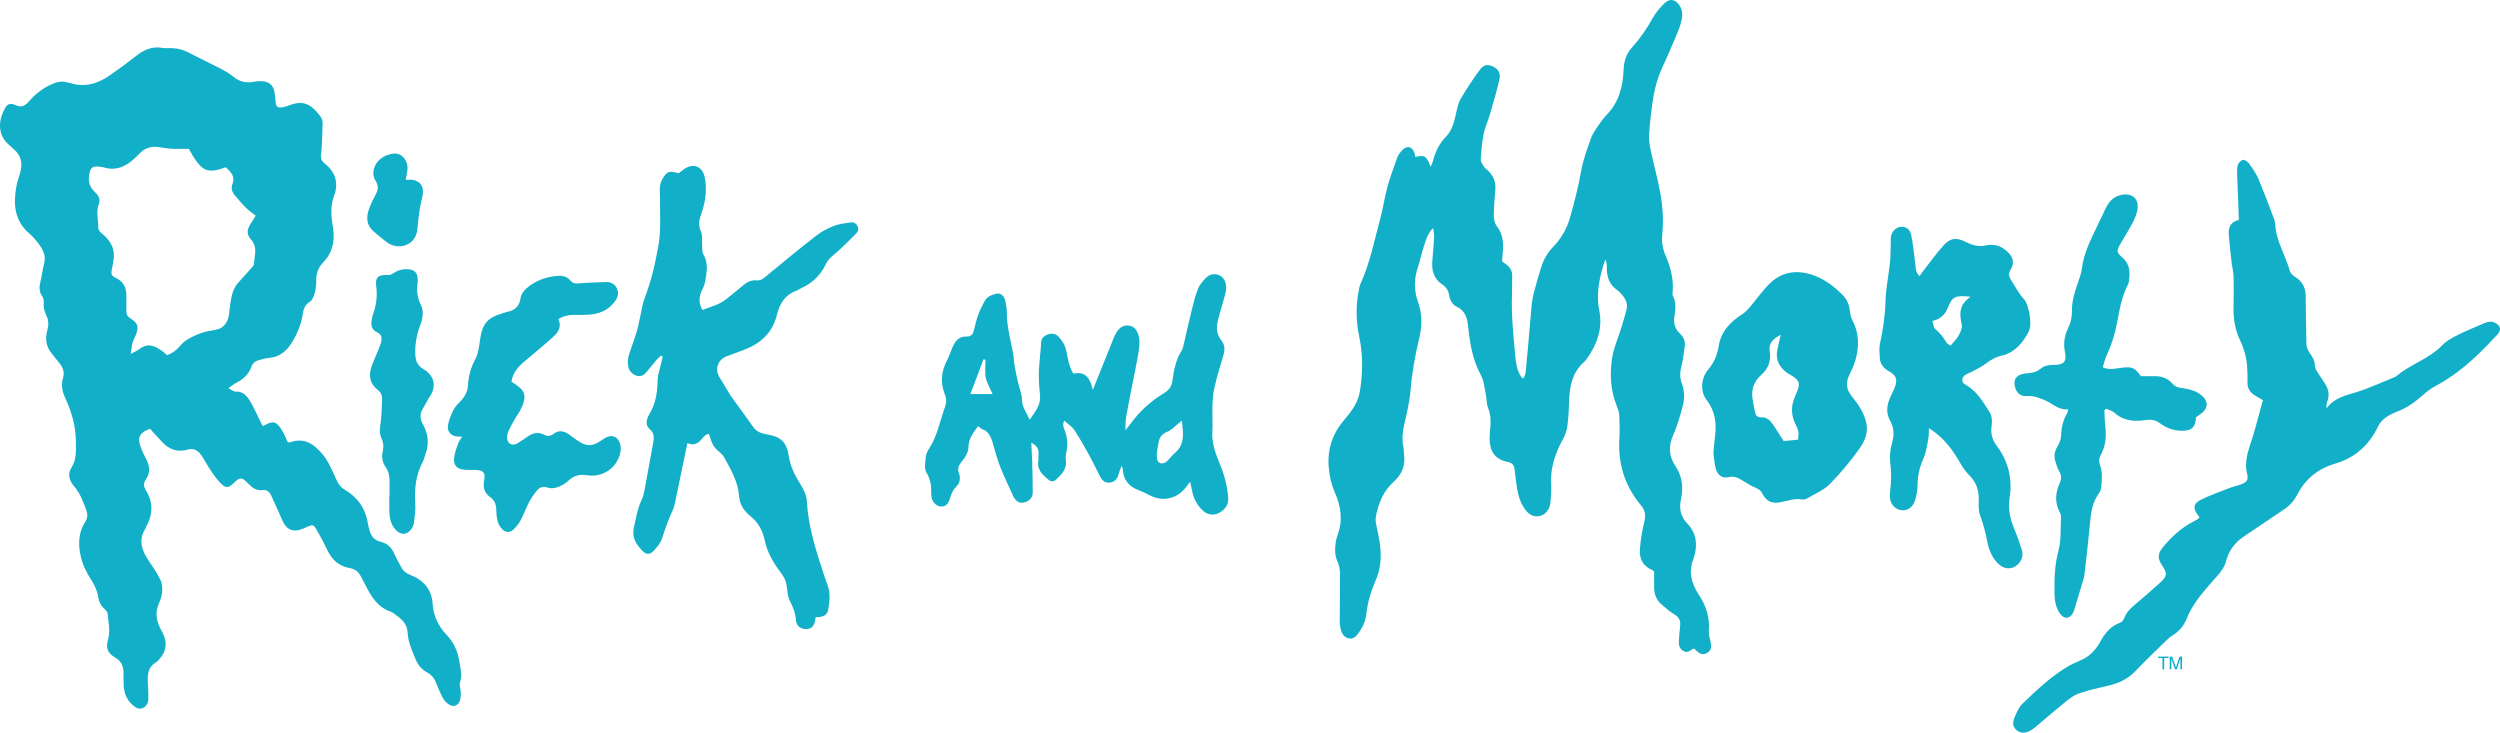
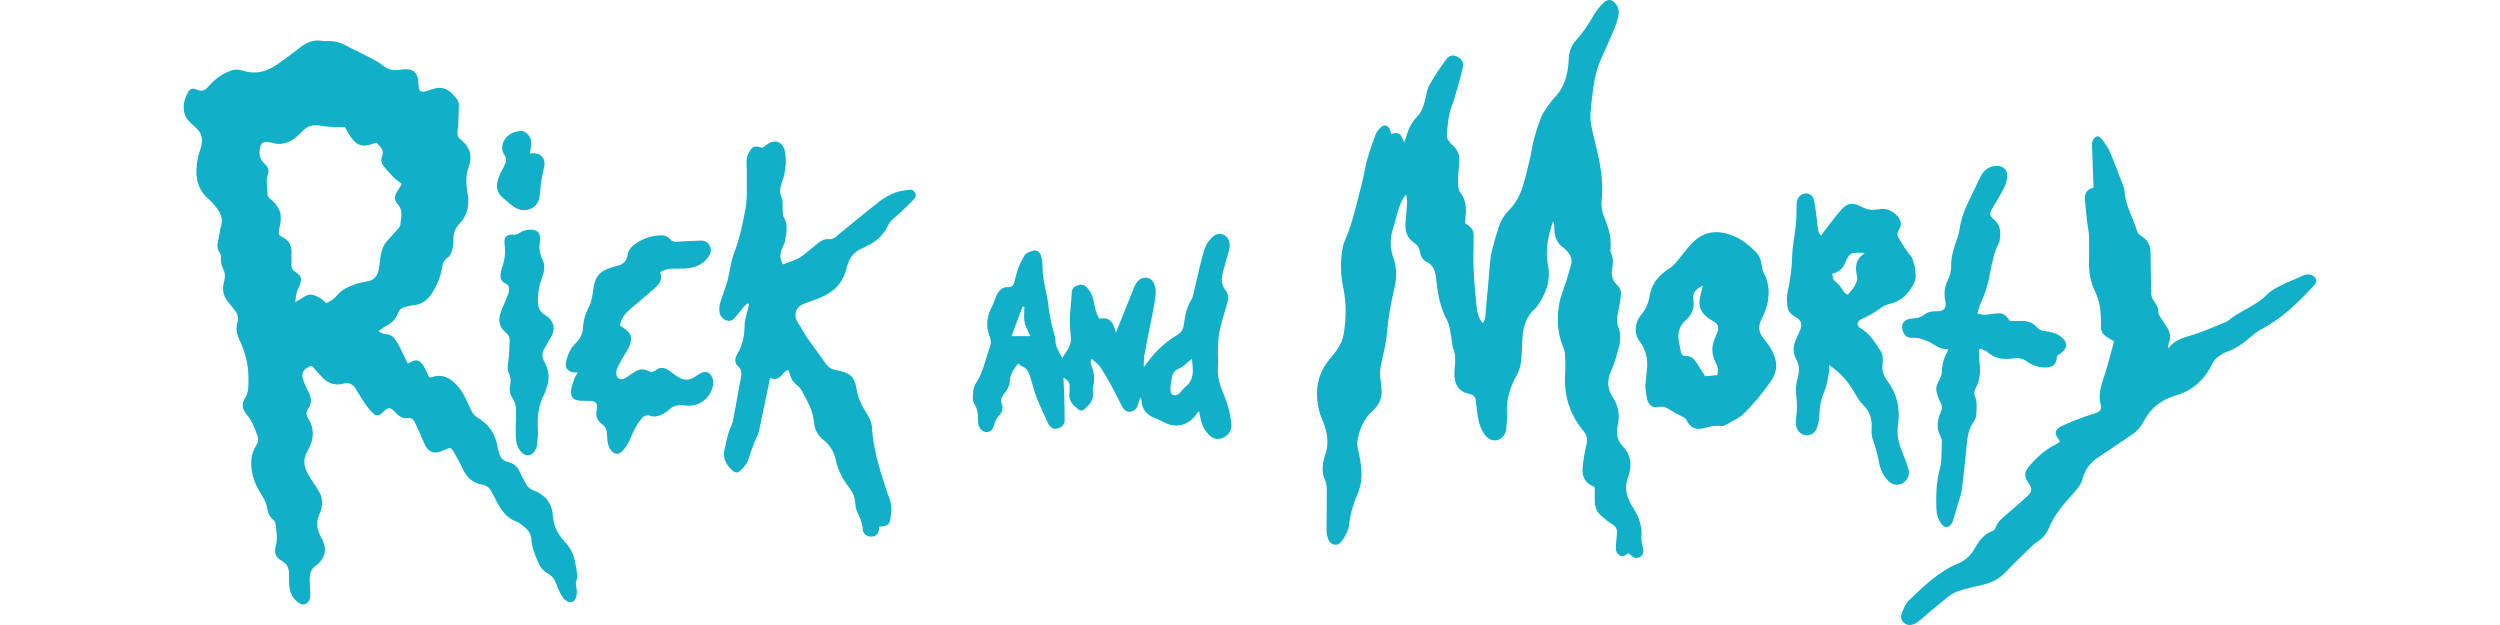
- <svg xmlns="http://www.w3.org/2000/svg" version="1.1" id="Layer_1" x="0px" y="0px" width="1000px" height="293.064px" viewBox="0 0 1000 293.064" enable-background="new 0 0 1000 293.064" xml:space="preserve">
+ <svg xmlns="http://www.w3.org/2000/svg" version="1.1" id="Layer_1" x="0px" y="0px" width="400px" height="100px" viewBox="0 0 1000 293.064" enable-background="new 0 0 1000 293.064" xml:space="preserve">
  <g>
    <path fill="#11B0C8" d="M683.542,252.254c0.399-5.251-1.055-9.865-3.934-14.23c-2.935-4.445-4.402-9.247-2.191-14.542l0.35-1.205   c1.299-4.771,0.705-9.179-2.822-12.838c-2.647-2.754-3.372-5.913-2.598-9.547c1.023-4.776,0.687-9.204-2.191-13.486   c-2.491-3.716-2.922-7.818-0.942-12.214c1.673-3.69,2.766-7.675,3.826-11.602c0.825-3.06,0.831-6.3-0.324-9.278   c-0.937-2.429-0.693-4.634-0.112-7.025c0.618-2.522,0.962-5.126,1.299-7.705c0.262-1.985-0.399-3.74-1.88-5.102   c-1.948-1.785-2.622-4.008-2.298-6.537c0.388-2.904,0.949-5.776-0.567-8.573c-0.269-0.487-0.112-1.236-0.069-1.861   c0.375-5.045-0.899-9.741-2.879-14.312c-1.136-2.635-1.616-5.407-1.317-8.273c0.575-5.563,0.225-11.114-0.742-16.565   c-1.043-5.863-2.686-11.608-3.922-17.44c-0.431-2.017-0.711-4.139-0.586-6.181c0.255-4.165,0.755-8.323,1.311-12.469   c0.675-4.996,1.898-9.841,4.052-14.449c2.067-4.458,3.984-8.991,5.901-13.518c0.687-1.636,1.273-3.328,1.686-5.052   c0.5-2.073,0.475-4.165-0.78-6.05c-1.667-2.504-3.865-2.972-6.051-0.874c-1.779,1.729-3.465,3.703-4.658,5.863   c-2.347,4.246-5.045,8.179-8.298,11.77c-2.267,2.504-3.234,5.489-3.372,8.898c-0.256,6.625-1.768,12.832-6.568,17.845   c-1.368,1.43-2.566,3.041-3.671,4.689c-1.112,1.636-2.279,3.328-2.911,5.17c-1.504,4.339-3.14,8.71-3.908,13.218   c-1.018,6-2.592,11.808-4.184,17.665c-1.323,4.864-3.584,8.86-6.993,12.37c-2.16,2.223-3.672,4.858-4.614,7.767   c-1.131,3.484-2.117,7.006-3.06,10.547c-0.425,1.611-0.719,3.278-0.874,4.932c-0.725,7.917-1.3,15.848-2.104,23.746   c-0.194,1.873-0.024,3.953-1.324,5.651l-0.555-0.486c-2.073-2.854-2.323-6.157-2.642-9.529c-0.737-7.905-1.542-15.791-1.224-23.752   c0.094-2.404,0-4.814,0.074-7.218c0.063-1.967-0.761-3.428-2.248-4.602c-0.567-0.443-1.154-0.855-1.811-1.343   c0.119-1.48,0.237-2.935,0.351-4.383c0.268-3.534-0.213-6.818-2.499-9.784c-0.817-1.049-1.173-2.71-1.16-4.084   c0.03-3.546,0.361-7.099,0.644-10.64c0.218-2.935-0.838-5.32-2.886-7.336c-0.524-0.506-1.205-0.918-1.58-1.511   c-0.586-0.924-1.436-1.992-1.379-2.953c0.18-3.428,0.48-6.881,1.148-10.24c0.524-2.648,1.729-5.152,2.485-7.762   c1.361-4.721,2.784-9.422,3.858-14.211c0.55-2.448-0.668-4.159-2.729-5.088c-1.973-0.906-3.622-0.688-5.201,1.467   c-2.717,3.697-5.258,7.549-7.568,11.501c-1.018,1.754-1.436,3.902-1.892,5.926c-0.756,3.397-1.567,6.775-4.102,9.347   c-2.742,2.785-4.24,6.175-5.214,9.878c-0.156,0.612-0.47,1.186-0.831,2.073c-1.711-4.408-2.41-4.839-6.119-3.953   c-0.132-0.599-0.181-1.23-0.412-1.786c-1.03-2.491-2.99-2.878-4.839-0.887c-0.774,0.825-1.561,1.773-1.942,2.816   c-1.43,3.928-2.872,7.862-3.99,11.876c-1.111,4.027-1.673,8.205-2.753,12.238c-2.385,8.879-4.14,17.945-7.968,26.4   c-0.468,1.03-0.644,2.204-0.855,3.328c-1.111,6.051-0.942,12.07,0.337,18.083c1.53,7.155,1.381,14.348,0.263,21.542   c-0.712,4.651-3.44,8.241-6.381,11.682c-4.658,5.438-6.694,11.694-6.113,18.856c0.28,3.484,1.018,6.795,2.422,9.998   c2.437,5.531,3.335,11.194,1.131,17.058c-0.369,0.975-0.637,2.012-0.762,3.041c-0.331,2.598-0.431,5.146,0.749,7.687   c0.669,1.455,0.968,3.203,0.98,4.826c0.044,6.388-0.106,12.77-0.119,19.157c-0.006,1.13,0.206,2.292,0.513,3.385   c0.431,1.586,1.354,2.885,3.048,3.277c1.834,0.425,2.959-0.774,3.907-2.065c1.698-2.317,2.897-4.878,3.185-7.757   c0.525-5.176,2.224-9.958,4.246-14.698c0.912-2.159,1.287-4.639,1.442-6.999c0.3-4.633-0.718-9.153-1.68-13.662   c-0.237-1.105-0.411-2.311-0.219-3.403c0.956-5.376,3.011-10.353,7.101-14.023c3.365-3.041,4.764-6.476,4.184-10.858   c-0.132-1.043-0.051-2.117-0.27-3.135c-0.692-3.153-0.28-6.194,0.425-9.304c0.962-4.277,2.048-8.579,2.404-12.931   c0.593-7.226,1.829-14.293,3.528-21.312c1.186-4.871,1.205-9.704-0.531-14.518c-1.686-4.683-1.536-9.428,0.094-14.167   c0.812-2.367,1.261-4.852,2.041-7.231c0.862-2.635,1.462-5.432,3.91-8.111c0.199,1.518,0.474,2.498,0.431,3.453   c-0.169,3.135-0.388,6.263-0.7,9.373c-0.393,4.04,0.469,7.505,4.053,9.872c1.592,1.042,2.41,2.548,2.717,4.396   c0.317,1.855,1.248,3.603,2.84,4.334c3.771,1.742,4.402,4.982,4.752,8.498l0.094,0.936c0.743,6.256,1.842,12.357,4.951,18.026   c1.256,2.286,1.425,5.189,1.979,7.83c0.375,1.73,0.219,3.635,0.881,5.227c1.305,3.165,1.087,6.307,0.756,9.565   c-0.681,6.938,1.192,10.946,7.336,12.164c1.518,0.299,2.367,1.224,2.511,2.791c0.156,1.555,0.361,3.109,0.562,4.664   c0.524,4.059,1.156,8.105,3.69,11.514c1.48,1.992,3.371,3.142,5.964,2.542c2.135-0.5,3.902-2.679,4.139-5.332   c0.225-2.398,0.419-4.821,0.281-7.212c-0.375-6.519,1.537-12.369,4.64-17.989c0.887-1.605,1.586-3.453,1.835-5.265   c0.45-3.303,0.606-6.661,0.706-10.003c0.181-6.031,1.268-11.669,6.119-15.884l0.631-0.7c4.358-5.969,6.825-12.419,5.295-19.962   c-1.168-5.794-0.162-11.439,1.38-17.021c0.3-1.093,0.749-2.148,1.137-3.222c0.53,1.287,0.53,2.436,0.53,3.584   c0.007,3.547,1.093,6.563,4.146,8.68c0.763,0.53,1.406,1.255,2.023,1.966c1.512,1.755,2.316,3.734,1.655,6.082   c-0.612,2.216-1.23,4.427-1.905,6.631c-1.311,4.29-3.228,8.498-3.858,12.881c-0.893,6.219-0.587,12.544,1.836,18.557   c0.493,1.243,0.993,2.572,1.074,3.89c0.162,3.029,0.249,6.082,0.056,9.104c-0.668,10.19,2.11,19.231,8.698,27.062   c1.711,2.023,1.86,4.152,1.224,6.719c-0.868,3.521-1.448,7.149-1.724,10.765c-0.305,3.884,1.299,6.931,5.17,8.417l0.537,0.563   c0,1.973,0.019,4.064-0.012,6.149c-0.031,2.772,0.886,5.164,2.984,6.981c1.648,1.437,3.341,2.891,5.207,4.015   c1.905,1.155,2.479,2.635,2.204,4.733c-0.262,1.967-0.361,3.952-0.492,5.938c-0.106,1.666,0.312,3.134,1.923,3.977   c1.492,0.78,2.585-0.125,3.702-0.931l0.605-0.037l0.4,0.438c1.829,1.842,3.009,2.153,4.627,1.229c1.61-0.924,1.947-2.272,1.36-4.62   C683.818,255.146,683.436,253.66,683.542,252.254" />
    <path fill="#11B0C8" d="M183.694,264.331c-0.612-3.877-2.197-7.374-4.97-10.284c-3.334-3.527-5.37-7.604-5.682-12.563   c-0.362-5.695-3.627-9.448-8.797-11.446c-1.699-0.661-2.904-1.554-3.715-3.103c-0.968-1.849-2.073-3.646-2.878-5.563   c-1.024-2.429-2.81-4.064-5.214-4.596c-2.804-0.631-4.04-2.335-4.658-4.839c-0.231-0.918-0.543-1.817-0.681-2.748   c-0.942-6-4.221-10.396-9.366-13.431c-1.642-0.974-2.46-2.329-3.234-4.009c-1.574-3.403-3.01-7.031-5.333-9.878   c-3.31-4.053-7.474-7.175-13.356-4.852l-0.743-0.206c-0.711-1.492-1.355-3.153-2.254-4.665c-2.198-3.665-3.634-3.989-7.318-1.866   l-0.505,0.031c-0.319-0.662-0.662-1.393-1.024-2.123c-1.261-2.522-2.392-5.127-3.827-7.549c-1.287-2.174-2.841-4.146-5.882-4.003   c-0.774,0.037-1.58-0.687-2.947-1.329c1.53-1.063,2.322-1.768,3.234-2.217c2.841-1.418,4.989-3.479,6.063-6.476   c0.487-1.349,1.393-2.098,2.61-2.473c1.492-0.456,3.028-0.861,4.577-0.999c4.171-0.375,6.937-2.86,8.966-6.132   c2.092-3.372,3.634-7.068,4.284-11.052c0.331-2.061,0.693-3.934,2.816-5.188c1.005-0.593,1.63-2.161,1.998-3.409   c0.45-1.586,0.644-3.304,0.625-4.952c-0.031-2.866,0.687-5.263,2.747-7.399c3.772-3.877,4.839-8.673,3.959-13.937   c-0.712-4.252-1.161-8.417,0.419-12.669c1.879-5.033,0.68-9.51-3.622-12.9c-1.317-1.037-1.805-2.179-1.58-3.771   c0.137-0.931,0.231-1.874,0.274-2.816c0.15-3.228,0.337-6.456,0.356-9.69c0-0.887-0.313-1.936-0.843-2.642   c-3.74-4.964-6.744-6.481-12.02-4.639c-1.087,0.381-2.18,0.8-3.303,0.974c-1.817,0.299-2.46-0.287-2.654-2.117   c-0.137-1.349-0.156-2.722-0.431-4.046c-0.55-2.778-2.154-4.127-5.008-4.277c-1.037-0.057-2.104-0.006-3.122,0.194   c-3.153,0.618-5.863,0.094-8.423-2.08c-1.798-1.542-4.021-2.616-6.15-3.727c-3.703-1.936-7.518-3.659-11.196-5.639   c-2.272-1.236-4.626-1.886-7.181-1.979c-1.249-0.05-2.535,0.125-3.759-0.094c-4.058-0.73-7.337,0.75-10.446,3.179   c-3.465,2.704-6.993,5.338-10.615,7.83c-4.758,3.278-9.909,4.92-15.71,3.066l-1.224-0.25c-2.36-0.743-4.49-0.131-6.656,0.88   c-3.49,1.636-6.394,3.971-8.873,6.862c-1.455,1.705-2.935,2.354-5.183,1.324c-1.998-0.906-3.153-0.531-4.102,1.037   c-2.272,3.753-3.74,9.953,0.974,14.423c0.762,0.718,1.524,1.437,2.33,2.104c3.266,2.704,3.708,6.1,2.503,9.94   c-0.524,1.692-1.105,3.391-1.417,5.126c-1.268,7.149-0.711,13.793,5.383,18.895c1.273,1.062,2.36,2.392,3.378,3.715   c1.823,2.367,3.197,4.883,2.367,8.099c-0.625,2.422-0.893,4.932-1.505,7.349c-0.519,2.042-0.519,3.883,0.687,5.707   c0.431,0.649,0.737,1.579,0.662,2.329c-0.199,1.96,0.219,3.727,1.062,5.463c0.906,1.854,0.98,3.697,0.394,5.757   c-0.962,3.359-0.593,6.631,1.773,9.459c1.011,1.205,1.923,2.479,2.934,3.684c1.505,1.786,2.248,3.678,1.542,6.076   c-0.799,2.71-0.381,5.295,0.843,7.898c2.598,5.538,4.284,11.408,4.309,17.546c0.006,3.479,0.337,7.118-1.748,10.347   c-1.761,2.717-0.756,5.457,1.042,7.529c2.498,2.885,3.666,6.275,4.914,9.723c0.587,1.63,0.45,3.017-0.468,4.459   c-2.754,4.339-2.904,8.997-1.786,13.893c0.787,3.44,2.335,6.5,4.208,9.397c1.336,2.066,2.341,4.202,2.716,6.612   c0.313,2.048,1.124,3.765,2.748,5.126c0.512,0.431,1.011,1.156,1.067,1.799c0.337,3.408,1.149,6.769,0.169,10.266   c-0.999,3.552-0.175,5.438,3.066,7.367c2.173,1.292,2.972,3.129,3.097,5.426c0.094,1.773-0.025,3.566,0.063,5.339   c0.175,3.134,1.13,5.963,3.628,8.062c1.13,0.949,2.348,1.923,3.946,1.248c1.629-0.674,2.292-2.135,2.323-3.796   c0.043-1.979-0.05-3.978-0.181-5.957c-0.225-3.452-0.1-6.73,3.447-8.679l0.462-0.419c3.722-3.689,4.109-7.562,1.524-12.145   c-1.898-3.372-2.766-6.95-1.068-10.789c0.668-1.512,1.225-3.179,1.343-4.814c0.106-1.599-0.038-3.416-0.73-4.814   c-1.343-2.697-3.109-5.195-4.777-7.73c-2.616-3.971-4.096-8.022-1.28-12.544l0.387-0.855c2.672-4.876,2.909-9.747-0.112-14.573   c-0.924-1.475-1.043-2.891-0.006-4.377c1.929-2.735,1.548-5.47,0.043-8.268c-0.893-1.648-1.667-3.384-2.292-5.145   c-1.199-3.372-0.112-5.421,3.903-6.844c1.592,1.735,3.309,3.702,5.12,5.582c2.691,2.784,6.038,3.858,9.735,2.804   c2.785-0.793,4.433,0.362,5.788,2.41c1.442,2.186,2.666,4.508,4.146,6.656c1.18,1.704,2.466,3.384,3.965,4.808   c1.567,1.505,2.791,1.305,4.358-0.207c2.91-2.833,3.534-2.884,6.313,0.007c1.524,1.605,3.166,2.747,5.464,2.474   c1.717-0.213,2.81,0.505,3.49,2.01c1.455,3.234,3.016,6.425,4.352,9.703c1.674,4.121,4.44,5.42,8.43,3.734   c0.574-0.243,1.137-0.524,1.723-0.762c2.254-0.911,2.485-0.956,3.778,1.229c1.592,2.691,3.047,5.477,4.383,8.311   c1.792,3.779,4.739,6.257,8.717,6.956c2.422,0.431,3.696,1.568,4.67,3.534c0.506,1.031,1.118,2.018,1.624,3.048   c2.348,4.764,5.008,9.21,10.496,10.978l1.049,0.674c2.704,1.873,5.258,3.814,5.439,7.561c0.187,3.723,1.71,7.081,3.097,10.478   c0.949,2.317,2.329,4.184,4.565,5.383c1.817,0.98,3.053,2.441,3.777,4.415c0.693,1.86,1.53,3.677,2.41,5.45   c1.23,2.461,3.465,3.991,5.033,3.578c1.63-0.431,2.491-2.223,2.41-5.301c-0.031-1.349-0.724-2.847-0.331-4.016   C185.012,270.006,184.144,267.178,183.694,264.331 M88.429,131.164c-0.649,0.412-1.474,0.581-2.242,0.75   c-1.705,0.399-3.484,0.568-5.139,1.118c-1.873,0.625-3.728,1.411-5.451,2.385c-1.324,0.756-2.604,1.761-3.559,2.928   c-1.374,1.692-2.991,2.866-5.202,3.753c-0.75-0.63-1.467-1.374-2.31-1.942c-3.697-2.492-5.932-2.672-8.885-0.456   c-0.806,0.606-1.749,1.012-3.341,1.911c0.3-1.973,0.381-3.259,0.712-4.477c0.306-1.099,0.93-2.104,1.336-3.178   c1.249-3.297,0.868-4.677-2.142-6.588c-1.236-0.78-1.705-1.68-1.673-3.065c0.05-2.092,0.019-4.19,0.006-6.288   c-0.012-3.091-1.243-5.401-4.127-6.794c-1.936-0.937-2.104-1.611-1.629-3.759c0.299-1.311,0.549-2.66,0.699-4.002   c0.531-4.521-1.729-7.668-5.051-10.347c-0.568-0.456-1.149-1.324-1.13-1.992c0.075-3.203-0.993-6.406,0.263-9.622   c0.793-2.042-0.5-3.678-1.886-4.996c-2.173-2.048-2.429-4.533-1.892-7.218c0.443-2.26,1.48-2.941,3.747-2.629   c0.618,0.094,1.268,0.106,1.86,0.281c5.146,1.555,9.198-0.399,12.782-3.921c0.593-0.587,1.217-1.156,1.798-1.755   c1.967-2.036,4.396-2.754,7.144-2.466c1.773,0.181,3.521,0.605,5.289,0.699c2.285,0.125,4.571,0.038,7.118,0.038   c4.995,9.072,7.137,10.159,14.83,7.361c1.848,1.867,3.927,3.56,2.572,6.856c-0.618,1.518-0.056,3.135,1.024,4.402   c1.486,1.755,2.972,3.516,4.602,5.133c1.105,1.105,2.454,1.967,3.722,2.96c-0.812,1.342-1.199,2.054-1.655,2.71   c-1.854,2.679-2.223,4.552-0.206,6.862c2.785,3.178,1.324,6.525,1.161,9.866l-0.393,0.824c-1.985,2.236-4.009,4.452-5.988,6.694   c-1.96,2.217-2.547,4.989-2.997,7.78c-0.262,1.648-0.355,3.329-0.618,4.983C91.232,128.104,90.327,129.977,88.429,131.164" />
    <path fill="#11B0C8" d="M997.936,129.072c-1.467-0.711-2.871-0.375-4.246,0.219c-3.54,1.53-7.131,2.972-10.571,4.702   c-2.223,1.111-4.569,2.348-6.243,4.109c-5.239,5.532-12.781,7.542-18.401,12.432l-0.562,0.274   c-5.033,2.029-9.973,4.358-15.136,5.988c-4.502,1.418-9.129,2.272-12.163,6.581c-0.075-1.123,0.024-2.035,0.336-2.872   c0.925-2.466,0.5-4.739-0.842-6.888c-0.993-1.598-2.123-3.115-3.109-4.72c-0.476-0.768-1.063-1.667-1.05-2.492   c0.051-2.054-0.861-3.546-2.01-5.12c-0.737-1.03-1.343-2.422-1.38-3.665c-0.194-6.475-0.163-12.951-0.288-19.419   c-0.063-3.259-1.467-5.789-4.326-7.524c-0.831-0.506-1.762-1.38-2.005-2.254c-1.736-6.326-5.545-12.002-5.832-18.776   c-0.038-0.718-0.25-1.455-0.506-2.129c-2.061-5.37-4.04-10.771-6.281-16.059c-0.924-2.186-2.36-4.19-3.766-6.132   c-0.537-0.725-1.86-1.592-2.473-1.374c-0.898,0.306-1.898,1.455-2.079,2.392c-0.324,1.705-0.131,3.515-0.063,5.289   c0.175,5.414,0.394,10.84,0.605,16.347c-3.409,0.762-4.233,3.035-4.04,5.757c0.263,3.641,0.687,7.262,1.1,10.883   c0.237,2.073,0.768,4.122,0.83,6.194c0.113,4.077,0.044,8.167-0.025,12.244c-0.074,4.571,0.668,8.992,2.636,13.113   c1.636,3.458,2.653,7.03,2.822,10.839c0.094,1.98,0.2,3.972,0.138,5.952c-0.057,1.96,0.655,3.502,2.16,4.646   c1.049,0.793,2.248,1.385,3.99,2.435c-1.361,4.938-2.617,10.003-4.165,14.985c-1.479,4.783-3.485,9.372-2.116,14.643   c0.623,2.379-0.332,3.354-2.705,4.171c-1.479,0.513-3.027,0.844-4.488,1.411c-3.791,1.479-7.65,2.835-11.296,4.634   c-3.141,1.555-3.322,3.546-1.1,6.287l0.481,0.693l-0.362,0.587c-0.706,0.437-1.43,0.855-2.173,1.236   c-4.739,2.454-8.566,5.988-11.945,10.034c-2.291,2.747-2.329,4.596-0.468,7.399c2.167,3.253,2.116,4.34-0.749,6.93   c-3.484,3.16-7.057,6.227-10.641,9.267c-1.623,1.38-2.997,2.86-3.746,4.921c-0.25,0.692-0.855,1.523-1.498,1.755   c-3.797,1.379-6.17,4.195-8.018,7.586c-1.643,3.022-3.84,5.482-6.912,7.075c-1.661,0.854-3.472,1.436-5.102,2.348   c-7.287,4.077-13.269,9.821-19.226,15.541c-1.368,1.312-2.173,3.291-2.966,5.083c-0.831,1.854-1.229,3.84,0.692,5.432   c1.618,1.336,3.547,1.343,5.839-0.006l1.28-0.899c4.245-3.565,8.423-7.205,12.737-10.684c1.6-1.293,3.397-2.554,5.313-3.19   c3.747-1.249,7.624-2.142,11.495-3.01c4.184-0.949,7.824-2.66,10.859-5.845c4.033-4.246,8.305-8.267,12.494-12.369   c0.668-0.649,1.387-1.305,2.18-1.779c2.709-1.636,4.688-3.959,5.825-6.813c2.011-5.07,5.357-9.191,8.823-13.256   c1.555-1.83,3.277-3.534,4.726-5.452c0.919-1.211,1.761-2.627,2.124-4.09c1.148-4.521,3.733-7.829,7.58-10.352   c5.332-3.509,10.564-7.137,15.872-10.689c2.322-1.549,4.021-3.578,5.282-6.076c0.793-1.567,1.805-3.065,2.93-4.42   c3.228-3.903,7.367-6.313,12.257-7.75c7.842-2.304,13.417-7.461,16.945-14.773c0.925-1.91,2.329-3.203,4.028-4.239   c1.148-0.712,2.403-1.287,3.671-1.761c3.684-1.387,6.819-3.578,9.765-6.157c1.725-1.511,3.548-3.003,5.553-4.071   c6.068-3.209,11.426-7.368,16.39-12.051c2.892-2.722,5.651-5.6,8.342-8.517C1000.69,131.957,1000.197,130.165,997.936,129.072" />
    <path fill="#11B0C8" d="M487.942,185.581c-1.742-4.171-3.291-8.349-3.01-13.013c0.194-3.216-0.081-6.456,0.038-9.678   c0.094-2.604,0.194-5.252,0.774-7.774c1.03-4.471,2.385-8.879,3.678-13.288c0.606-2.054,0.475-4.002-0.862-5.65   c-1.898-2.354-2.104-4.989-1.461-7.711c0.8-3.347,1.874-6.637,2.761-9.966c0.318-1.192,0.68-2.447,0.618-3.659   c-0.094-2.066-0.912-3.978-2.96-4.82c-2.186-0.906-4.14-0.063-5.639,1.617c-1.03,1.156-2.104,2.423-2.66,3.841   c-0.987,2.51-1.692,5.151-2.342,7.78c-1.267,5.151-2.417,10.34-3.621,15.504l-0.418,1.18c-2.46,3.796-3.315,8.067-3.89,12.457   c-0.293,2.278-1.499,3.778-3.64,5.045c-3.097,1.843-5.982,4.184-8.561,6.712c-2.448,2.393-4.408,5.283-6.568,7.962   c0.062-1.829-0.037-3.685,0.281-5.457c1.111-6.157,2.398-12.289,3.59-18.445c0.593-3.072,1.237-6.157,1.624-9.26   c0.193-1.617,0.169-3.39-0.293-4.932c-0.575-1.905-1.736-3.672-4.078-3.815c-2.229-0.15-3.752,1.067-4.827,2.91   c-0.362,0.631-0.681,1.299-0.956,1.973c-2.747,6.813-5.476,13.631-8.398,20.906c-0.974-4.446-2.791-7.675-7.78-6.531   c-1.748-2.904-2.179-5.92-2.772-8.873c-0.474-2.342-1.592-4.29-3.222-5.994c-1.261-1.318-2.859-1.318-4.371-0.762   c-1.542,0.575-2.579,1.68-2.579,3.553c0,1.555-0.243,3.109-0.356,4.67c-0.188,2.591-0.5,5.189-0.512,7.78   c-0.006,2.71,0.156,5.439,0.468,8.136c0.468,4.034-1.998,6.682-4.109,9.892c-1.042-2.124-2.085-3.834-2.747-5.689   c-0.45-1.242-0.25-2.696-0.537-4.014c-0.456-2.036-1.143-4.016-1.605-6.051c-0.524-2.329-0.949-4.683-1.349-7.025   c-0.193-1.136-0.137-2.303-0.343-3.428c-0.999-5.432-2.554-10.764-2.573-16.365c-0.006-1.749-0.256-3.553-0.705-5.245   c-0.513-1.904-1.93-2.91-3.379-2.579c-1.854,0.431-3.715,1.055-4.714,2.834c-1.011,1.811-1.954,3.69-2.666,5.638   c-0.75,2.055-1.193,4.221-1.754,6.344c-0.387,1.486-1.218,2.404-2.866,2.323c-3.016-0.137-4.533,1.754-5.607,4.183   c-0.755,1.724-1.292,3.547-2.167,5.208c-2.304,4.414-2.885,8.904-0.98,13.606c0.649,1.604,0.799,3.24,0.194,4.889   c-2.08,5.675-3.079,11.757-6.45,16.959c-0.668,1.03-1.255,2.278-1.355,3.478c-0.175,2.029-0.649,4.546,0.281,6.069   c1.68,2.704,1.999,5.389,1.917,8.336c-0.025,0.618,0.063,1.267,0.207,1.867c0.487,1.923,1.998,3.296,3.652,3.384   c1.823,0.087,2.947-0.849,3.628-3.21c0.505-1.723,1.111-3.315,2.454-4.626c1.562-1.537,1.893-3.56,1.124-5.539   c-0.618-1.623-0.15-2.828,0.743-4.065c0.675-0.93,1.48-1.797,2.011-2.796c0.512-0.98,1.055-2.099,1.049-3.154   c-0.031-3.521,1.86-6.031,3.896-8.76c0.712,0.543,1.137,1.062,1.68,1.255c2.491,0.855,3.377,2.922,4.071,5.151   c0.98,3.197,1.736,6.476,2.96,9.572c1.673,4.265,3.684,8.393,5.582,12.576l0.774,0.979c1.037,1.099,2.254,1.398,3.709,0.905   c1.917-0.631,3.066-1.936,3.079-3.909c0.012-4.17-0.131-8.348-0.244-12.524c-0.063-2.336-0.218-4.678-0.343-7.375   c2.204,1.175,3.072,2.511,2.885,4.521c-0.088,0.931,0.075,1.898-0.069,2.816c-0.568,3.608,1.779,5.588,4.14,7.543   c0.905,0.743,2.029,0.756,2.891-0.044c2.236-2.085,4.427-4.221,3.997-7.736c-0.119-0.911-0.144-1.904,0.081-2.785   c0.868-3.378,0.55-6.625-0.768-9.81c-0.438-1.049-0.63-2.054,0.025-3.334c1.523,1.387,3.109,2.366,4.04,3.784   c2.192,3.297,4.127,6.769,6.038,10.24c1.511,2.741,2.791,5.601,4.258,8.367c0.768,1.442,1.905,2.584,3.715,2.416   c1.836-0.175,3.066-1.161,3.578-3.022c0.318-1.167,0.787-2.291,1.249-3.608l0.406,0.449l0.125,0.924   c0.255,4.271,2.572,6.9,6.487,8.343c1.367,0.499,2.703,1.099,3.965,1.805c5.12,2.865,10.92,1.797,14.574-2.742   c0.575-0.711,1.118-1.448,1.929-2.503c0.344,1.586,0.618,2.791,0.85,3.996c0.599,2.979,2.054,5.482,4.227,7.549   c2.049,1.948,4.839,2.092,7.188,0.5c2.066-1.405,3.159-3.216,2.94-5.819C490.87,194.279,489.721,189.858,487.942,185.581    M388.162,157.62c1.817-4.839,3.528-9.372,5.232-13.912l0.812,0.206c0,2.385-0.343,4.833,0.094,7.137   c0.412,2.122,1.667,4.09,2.735,6.568H388.162z M469.846,181.285c-1.055,0.874-1.848,2.067-2.847,3.029   c-1.711,1.66-3.853,1.366-4.19-0.825c-0.318-2.029,0.231-4.221,0.568-6.313c0.331-2.049,1.18-3.516,3.441-4.421   c2.017-0.824,3.609-2.691,5.938-4.515C473.281,173.287,474.104,177.744,469.846,181.285" />
    <path fill="#11B0C8" d="M340.145,88.973c-2.242,0.375-4.589,0.562-6.669,1.399c-2.497,0.999-4.976,2.329-7.099,3.977   c-6.351,4.933-12.557,10.065-18.77,15.179c-1.542,1.274-2.885,2.841-5.114,2.629c-1.923-0.181-3.478,0.575-4.901,1.717   c-2.286,1.823-4.496,3.759-6.807,5.557c-1.062,0.825-2.21,1.599-3.44,2.136c-2.066,0.912-4.227,1.617-6.375,2.416   c-1.442-2.541-1.561-5.195-0.15-7.948c0.575-1.111,1.062-2.316,1.262-3.534c0.593-3.584,1.398-7.156-0.7-10.665   c-0.63-1.049-0.418-2.616-0.531-3.958c-0.15-1.761,0.244-3.772-0.462-5.245c-1.187-2.454-0.75-4.596,0.031-6.887   c0.299-0.893,0.625-1.78,0.868-2.685c1.081-3.99,1.43-8.036,0.605-12.113c-0.905-4.521-4.795-5.932-8.492-3.128   c-0.668,0.5-1.33,0.999-1.936,1.455c-3.709-0.937-4.421-0.837-6.05,1.585c-0.731,1.087-1.268,2.448-1.424,3.741   c-0.206,1.854,0.075,3.759,0.037,5.644c-0.105,5.845,0.4,11.808-0.581,17.502c-1.273,7.38-2.947,14.761-5.694,21.823   c-0.824,2.116-1.074,4.458-1.586,6.693c-0.481,2.129-0.831,4.296-1.468,6.376c-0.993,3.284-2.267,6.487-3.253,9.784   c-0.343,1.162-0.362,2.504-0.212,3.729c0.25,2.022,1.455,3.471,3.402,4.12c1.755,0.587,3.035-0.324,4.103-1.604   c1.261-1.53,2.485-3.091,3.777-4.608c0.556-0.65,1.218-1.206,1.835-1.805l0.743,0.418c-0.437,1.773-0.905,3.553-1.311,5.346   c-0.306,1.311-0.718,2.641-0.737,3.965c-0.063,4.87-0.75,9.51-3.353,13.799c-1.086,1.799-1.705,4.246,0.144,5.819   c2.017,1.724,1.78,3.603,1.411,5.664c-1.155,6.487-2.329,12.962-3.553,19.431c-0.212,1.124-0.556,2.248-1.043,3.278   c-1.686,3.541-2.26,7.343-3.109,11.12c-0.905,4.059,0.98,6.632,3.384,9.186c1.455,1.555,2.916,1.717,4.383,0.199   c1.424-1.467,2.897-3.19,3.497-5.07c1.236-3.896,2.566-7.717,4.314-11.407c0.437-0.937,0.68-1.985,0.899-2.997   c0.855-3.989,1.661-7.986,2.491-11.977c0.78-3.777,1.568-7.549,2.46-11.813c3.334,1.561,4.945-0.624,6.681-2.697   c0.387-0.474,1.124-0.655,1.873-1.062c0.7,1.86,1.055,3.565,1.942,4.927c0.887,1.354,2.323,2.359,3.49,3.54l0.718,1.023   c2.635,4.877,5.551,9.686,5.938,15.393c0.243,3.546,2.011,6.082,4.627,8.18c3.097,2.479,4.852,5.825,5.626,9.534   c1.074,5.083,3.634,9.335,6.681,13.319c1.355,1.772,1.998,3.564,2.235,5.7c0.194,1.748,0.35,3.635,1.125,5.157   c1.298,2.555,2.291,5.083,2.503,7.98c0.15,2.117,1.823,3.378,3.809,3.409c2.21,0.025,3.291-0.894,3.828-3.297   c0.093-0.399,0.106-0.824,0.175-1.448c3.141,0.05,4.695-0.781,5.095-3.191c0.549-3.297,0.905-6.644-0.387-9.909   c-0.618-1.555-1.124-3.153-1.648-4.745c-3.072-9.342-6.025-18.688-6.537-28.654c-0.132-2.354-1.405-4.827-2.71-6.894   c-2.217-3.496-3.891-7.036-4.552-11.201c-0.899-5.633-3.203-7.612-8.817-8.548c-2.11-0.356-4.021-1.006-5.351-2.892   c-3.016-4.276-6.119-8.491-9.166-12.731c-0.431-0.6-0.762-1.255-1.136-1.886c-1.018-1.686-1.967-3.416-3.054-5.052   c-2.198-3.328-0.98-7.243,2.792-8.692c2.347-0.893,4.708-1.729,7.049-2.628c6.668-2.554,11.295-6.887,13.025-14.111   c1.011-4.189,3.178-7.743,7.549-9.391c0.88-0.331,1.661-0.905,2.516-1.292c4.365-2.017,7.505-5.264,9.547-9.579   c0.793-1.667,2.085-2.747,3.472-3.921c2.947-2.491,5.664-5.257,8.398-7.992c0.824-0.818,1.355-1.88,0.693-3.128   C342.387,89.272,341.394,88.76,340.145,88.973" />
    <path fill="#11B0C8" d="M807.899,224.868c1.037-1.436,1.374-3.122,0.867-4.782c-0.816-2.686-1.734-5.357-2.827-7.949   c-1.793-4.202-2.816-8.373-2.079-13.087c1.154-7.418-0.488-14.468-5.009-20.5c-1.936-2.578-2.642-5.02-2.217-8.086   c0.27-1.948,0.251-3.952-0.898-5.781c-2.623-4.165-5.139-8.386-9.673-10.902c-1.586-0.874-1.529-2.754,0.032-3.796   c0.955-0.631,2.092-0.962,3.097-1.524c1.816-1.005,3.728-1.917,5.363-3.178c2.036-1.574,4.197-2.679,6.73-3.16   c0.98-0.188,1.924-0.706,2.823-1.192c3.06-1.648,5.064-4.29,6.813-7.206c1.018-1.698,1.386-3.478,1.173-5.408   c-0.137-1.248-0.155-2.535-0.499-3.727c-0.487-1.673-0.837-3.628-1.942-4.827c-2.085-2.279-3.428-4.958-5.076-7.474   c-0.999-1.542-1.367-2.735-0.286-4.515c1.592-2.61,0.968-4.939-1.256-7.037c-2.46-2.298-5.276-3.335-8.635-2.573   c-2.804,0.63-5.401-0.031-7.88-1.292c-3.891-1.986-6.388-1.792-9.248,1.43c-2.903,3.278-5.464,6.869-8.161,10.328   c-0.425,0.542-0.812,1.117-1.305,1.804c-1.63-1.499-1.499-3.303-1.711-5.026c-0.475-3.834-0.861-7.687-1.63-11.458   c-0.455-2.241-1.967-3.216-3.722-3.229c-1.916-0.024-3.689,1.349-4.271,3.51c-0.236,0.861-0.137,1.823-0.168,2.741   c-0.1,2.704-0.038,5.42-0.318,8.111c-0.531,5.189-1.667,10.347-1.798,15.542c-0.138,5.701-0.975,11.214-2.186,16.753   c-0.406,1.879-0.193,3.921-0.069,5.881c0.157,2.523,1.661,4.165,3.828,5.357c2.697,1.474,3.341,3.304,2.186,6.231   c-0.644,1.655-1.53,3.21-2.173,4.871c-1.105,2.848-1.287,5.781,0.243,8.504c1.654,2.954,1.705,5.788,0.774,9.023   c-0.73,2.547-1.03,5.413-0.687,8.028c0.442,3.373,0.474,6.657,0.068,9.985c-0.169,1.348-0.33,2.741-0.156,4.064   c0.144,1.055,0.581,2.26,1.293,3.028c2.666,2.872,6.938,2.191,8.454-1.536c0.875-2.166,1.23-4.664,1.268-7.012   c0.063-3.641,0.799-6.969,2.292-10.303c1.087-2.423,1.479-5.195,1.985-7.843c0.299-1.598,0.213-3.259,0.28-4.439   c0.743,0.55,1.667,1.187,2.561,1.873c4.233,3.24,7.287,7.442,9.891,12.032c0.975,1.718,2.11,3.435,3.509,4.802   c2.997,2.923,4.141,6.362,3.94,10.471c-0.094,1.961-0.081,4.091,0.593,5.871c1.3,3.452,2.174,6.961,2.872,10.57   c0.65,3.303,1.949,6.426,4.496,8.81C802.129,228.153,805.782,227.809,807.899,224.868 M783.59,134.004   c-0.811,1.511-2.129,2.742-3.34,4.228c-0.737-0.518-1.398-0.749-1.667-1.211c-1.212-2.085-2.653-3.915-4.546-5.47   c-0.693-0.568-0.706-1.948-1.093-3.16c3.253-0.755,5.052-2.479,6.15-5.213c1.867-4.614,2.91-5.089,9.166-4.496   c-4.596,3.103-4.564,6.806-3.578,10.958C784.997,130.958,784.284,132.7,783.59,134.004" />
    <path fill="#11B0C8" d="M808.823,149.659c-2.397,0.63-3.402,2.298-2.928,4.683c0.549,2.772,2.229,4.34,5.032,4.09   c2.448-0.218,4.439,0.656,6.601,1.474c3.253,1.236,5.738,4.283,9.803,3.791c-0.256,0.805-0.318,1.348-0.574,1.772   c-1.637,2.791-2.242,5.782-2.342,8.997c-0.05,1.462-0.768,3.017-1.536,4.322c-1.03,1.761-1.36,3.521-0.83,5.407   c0.418,1.504,0.899,3.034,1.661,4.383c0.905,1.604,0.955,2.916,0.174,4.651c-1.667,3.747-2.116,7.644-0.049,11.496   c0.33,0.624,0.592,1.398,0.562,2.085c-0.231,4.483,0.131,9.147-0.999,13.394c-1.58,5.907-1.718,11.771-1.58,17.721   c0.063,2.723,0.624,5.445,2.323,7.692c1.629,2.148,3.659,1.967,5.014-0.35c0.313-0.531,0.48-1.154,0.668-1.755   c0.917-2.984,1.823-5.975,2.704-8.984c0.468-1.599,1.067-3.19,1.267-4.827c0.838-7.043,1.637-14.099,2.28-21.161   c0.355-3.921,0.979-7.667,3.334-10.952c0.53-0.742,1.005-1.679,1.074-2.56c0.225-3.01,0.643-6.063-0.494-9.011   c-0.524-1.348-0.462-2.635,0.256-3.908c2.148-3.827,2.354-7.924,1.83-12.17c-0.243-1.936-0.213-3.915-0.307-5.869l0.763-0.556   c1.086,0.506,2.379,0.78,3.222,1.555c3.59,3.303,7.961,3.641,12.338,2.966c2.423-0.38,4.24-0.006,6.094,1.393   c2.398,1.816,5.151,2.754,8.168,2.872c4.239,0.149,5.857-1.305,6.05-5.407c0.856-0.618,1.762-1.161,2.548-1.842   c2.154-1.88,2.354-4.202,0.338-6.27c-0.986-1.018-2.279-1.892-3.604-2.391c-1.741-0.656-3.627-1.013-5.482-1.256   c-1.329-0.174-2.328-0.624-3.209-1.654c-1.717-2.029-4.009-2.953-6.649-2.997c-1.979-0.031-3.965-0.007-5.989-0.007   c-2.666-3.671-3.483-3.933-8.447-3.271c-2.129,0.274-4.314,0.812-6.801-0.275c0.507-1.611,0.838-3.253,1.524-4.715   c2.061-4.395,3.452-8.998,4.314-13.73c0.938-5.151,1.937-10.252,4.371-14.961l0.187-0.599c0.544-3.615,0.65-7.093-2.453-9.822   c-2.473-2.167-2.529-2.735-0.887-5.57c1.68-2.897,3.509-5.713,5.033-8.686c0.887-1.729,1.654-3.659,1.854-5.563   c0.387-3.827-2.236-6.019-6.082-5.407c-3.441,0.549-5.501,2.76-6.869,5.801c-0.979,2.179-2.041,4.321-3.085,6.487   c-2.672,5.545-5.487,11.021-6.275,17.284c-0.28,2.242-1.142,4.421-1.897,6.581c-1.167,3.378-2.123,6.8-2.06,10.403   c0.037,2.46-0.5,4.746-1.593,6.956c-1.474,2.997-1.867,6.12-1.205,9.46c0.743,3.747-0.419,5.077-4.152,5.095   c-2.036,0.006-3.989,0.193-5.613,1.561c-1.43,1.205-3.091,1.654-4.914,1.761C810.472,149.315,809.628,149.447,808.823,149.659" />
    <path fill="#11B0C8" d="M240.752,176.014c-3.74,2.691-6.182,2.717-9.972,0.069c-1.118-0.78-2.173-1.648-3.303-2.398   c-1.979-1.323-4.052-1.761-6.082-0.112c-1.23,0.993-2.479,0.968-3.791,0.294c-2.204-1.143-4.265-0.705-6.231,0.543   c-1.504,0.943-2.903,2.067-4.433,2.954c-2.11,1.211-4.065,0.094-4.096-2.329c-0.013-0.813,0.15-1.687,0.48-2.429   c0.674-1.523,1.474-2.991,2.292-4.44c1.03-1.811,2.335-3.502,3.16-5.401c1.892-4.37,1.199-6.53-2.616-9.06   c-0.431-0.287-0.868-0.562-1.562-1.012c0.543-4.046,3.141-6.425,5.888-8.729c3.684-3.085,7.405-6.132,10.952-9.373   c1.986-1.817,3.303-4.089,1.917-6.924c1.979-1.249,3.971-1.724,6.113-1.705c1.78,0.013,3.56,0.019,5.339-0.05   c4.496-0.175,8.417-1.604,11.177-5.363c1.168-1.599,1.71-3.422,0.725-5.302c-0.899-1.729-2.448-2.516-4.408-2.429   c-3.441,0.149-6.887,0.2-10.315,0.506c-1.555,0.143-2.81,0.156-3.915-1.174c-1.211-1.455-2.897-1.936-4.802-1.817   c-4.727,0.306-8.998,1.892-12.613,4.927c-1.117,0.937-2.223,2.466-2.404,3.846c-0.443,3.484-2.354,5.108-5.569,5.688l-1.493,0.462   c-6.256,1.792-8.323,4.333-9.179,10.702c-0.35,2.66-0.706,5.526-1.929,7.824c-1.749,3.247-2.666,6.525-2.866,10.127   c-0.125,2.38-1.049,4.434-2.672,6.206c-1.13,1.23-2.41,2.423-3.159,3.879c-0.987,1.904-1.836,3.996-2.18,6.106   c-0.437,2.629,1.28,4.345,3.928,4.545c0.475,0.037,0.949,0.006,1.723,0.006c-0.681,1.169-1.361,1.992-1.686,2.948   c-0.631,1.854-1.368,3.753-1.53,5.669c-0.256,2.997,1.167,4.396,4.221,4.633c1.46,0.119,2.928,0.051,4.395,0.082   c3.048,0.075,4.003,1.08,3.41,4.064c-0.537,2.754,0.012,5.126,2.292,6.687c2.104,1.456,2.535,3.354,2.585,5.646   c0.031,1.455,0.181,2.941,0.586,4.334c0.306,1.048,0.943,2.098,1.692,2.909c1.286,1.411,3.084,1.566,4.464,0.287   c1.192-1.117,2.254-2.479,3.035-3.915c1.192-2.198,1.986-4.621,3.153-6.831c0.924-1.735,2.004-3.435,3.271-4.926   c1.105-1.306,2.485-1.905,4.452-1.162c1.199,0.455,2.904,0.156,4.184-0.331c1.53-0.58,2.985-1.561,4.208-2.66   c2.129-1.929,4.396-2.459,7.212-1.991c6.463,1.074,12.407-3.197,13.443-9.653c0.218-1.33-0.063-3.004-0.743-4.146   C246.06,173.855,243.718,173.879,240.752,176.014" />
    <path fill="#11B0C8" d="M740.951,158.837c-2.292-2.766-2.854-5.413-1.312-8.636c0.98-2.072,1.992-4.177,2.598-6.375   c1.505-5.395,1.393-10.715-1.318-15.816c-0.567-1.068-0.836-2.361-0.961-3.578c-0.287-2.591-1.174-4.746-3.097-6.637   c-3.397-3.347-7.056-6.138-11.621-7.743c-6.281-2.198-12.112-1.467-16.971,3.009c-3.122,2.879-5.532,6.519-8.312,9.772   c-0.861,1.005-1.798,2.036-2.896,2.735c-4.864,3.091-8.654,6.968-9.604,12.913c-0.562,3.478-1.779,6.493-4.134,9.272   c-3.022,3.571-3.266,8.94-0.668,12.27c3.428,4.401,4.046,9.259,3.348,14.529c-0.275,2.067-0.406,4.152-0.644,6.67   c0.268,1.872,0.35,4.202,0.98,6.374c0.729,2.522,2.741,3.846,4.97,3.278c2.604-0.675,4.415,0.53,6.382,1.761   c1.567,0.986,3.19,1.91,4.889,2.647c0.999,0.438,1.704,0.899,2.229,1.93c1.679,3.29,3.739,4.389,7.449,3.672   c2.847-0.556,5.569-1.648,8.566-1.087c0.662,0.125,1.512-0.131,2.11-0.486c3.047-1.806,6.532-3.211,8.955-5.652   c4.32-4.352,8.266-9.159,11.851-14.154c2.141-2.985,3.722-6.507,2.723-10.603C745.515,165.013,743.386,161.791,740.951,158.837    M718.09,169.464c1.549,3.203,1.449,3.254,1.138,6.406c-1.931,0.188-3.959,0.382-5.764,0.544c-1.505-2.335-2.835-4.427-4.189-6.5   c-1.149-1.736-2.573-3.098-4.821-2.991c-1.648,0.075-2.217-0.899-2.485-2.247c-0.286-1.431-0.523-2.879-0.817-4.309   c-0.83-4.016,0.112-7.531,3.185-10.253c3.003-2.661,4.208-5.714,3.528-9.76c-0.538-3.197,1.723-5.102,4.438-6.432   c-0.468,2.011-0.98,4.015-1.373,6.038c-0.813,4.109,0.899,7.118,4.215,9.379c0.78,0.53,1.636,0.937,2.41,1.474   c1.992,1.373,2.397,2.535,1.636,4.839c-0.356,1.087-0.867,2.129-1.305,3.197C716.43,162.416,716.368,165.918,718.09,169.464" />
    <path fill="#11B0C8" d="M166.111,141.498c-0.119-3.934,0.556-7.692,1.948-11.358c1.031-2.71,1.567-5.576,0.256-8.254   c-1.456-2.973-1.792-5.944-1.211-9.116v-1.255c-0.163-2.404-1.299-3.578-3.715-3.803c-2.154-0.187-4.134,0.299-5.957,1.517   c-0.637,0.431-1.479,0.837-2.204,0.793c-3.802-0.231-5.22,0.824-4.739,4.489c0.512,3.971,0.037,7.693-1.349,11.376   c-0.219,0.581-0.275,1.218-0.406,1.836c-0.475,2.254-0.163,4.177,2.204,5.246c1.505,0.68,1.854,2.016,1.599,3.409   c-0.244,1.312-0.787,2.579-1.287,3.828c-0.849,2.136-1.898,4.196-2.628,6.362c-1.193,3.566-0.824,6.838,2.385,9.31   c1.255,0.968,1.904,2.235,1.835,3.796c-0.137,3.123-0.144,6.264-0.574,9.348c-0.287,2.11-0.681,4.165,0.256,6.145   c0.855,1.798,0.993,3.628,0.556,5.501c-0.531,2.298-0.05,4.358,1.224,6.263c1.155,1.718,1.573,3.609,1.517,5.657   c-0.037,1.88-0.006,3.766-0.006,5.651h-0.087c0,2.197-0.069,4.401,0.019,6.6c0.106,2.66,0.699,5.207,2.622,7.199   c2.129,2.198,4.671,1.941,6.301-0.618c0.43-0.699,0.831-1.517,0.917-2.317c0.281-2.478,0.706-5.001,0.525-7.467   c-0.419-5.97,0.181-11.688,3.065-17.047c0.493-0.898,0.643-1.979,1.012-2.96c1.567-4.083,1.08-7.998-0.949-11.788l-0.293-0.557   c-1.024-2.035-0.987-3.983,0.262-5.956c1.005-1.586,1.761-3.341,2.816-4.896c2.392-3.49,2.054-8.011-2.604-10.739   C166.835,146.181,166.186,144.145,166.111,141.498" />
    <path fill="#11B0C8" d="M154.06,96.391c2.448,1.998,5.301,2.723,8.229,1.661c3.022-1.093,4.477-3.628,4.714-6.818   c0.318-4.283,0.93-8.479,1.96-12.669c1.105-4.508-1.642-7.3-6.675-6.6c0.269-1.511,0.543-2.709,0.681-3.927   c0.438-3.609-2.223-6.968-5.382-6.606c-2.41,0.275-4.652,1.162-6.363,3.06c-1.911,2.123-2.579,5.438-1.011,7.824   c1.405,2.111,0.993,3.802-0.075,5.782c-1.093,2.017-2.129,4.109-2.797,6.282c-0.894,2.954-0.519,5.838,1.942,8.049   C150.826,93.806,152.461,95.085,154.06,96.391" />
-     <polyline fill="#11B0C8" points="867.417,262.631 867.417,263.232 865.688,263.232 865.688,267.74 864.989,267.74 864.989,263.232    863.258,263.232 863.258,262.631  " />
-     <polyline fill="#11B0C8" points="867.892,262.631 868.878,262.631 870.358,266.947 871.826,262.631 872.806,262.631    872.806,267.74 872.157,267.74 872.157,264.75 872.163,264.2 872.163,263.431 870.696,267.74 870.014,267.74 868.51,263.431    868.51,263.582 868.547,264.156 868.547,267.74 867.892,267.74  " />
  </g>
</svg>
